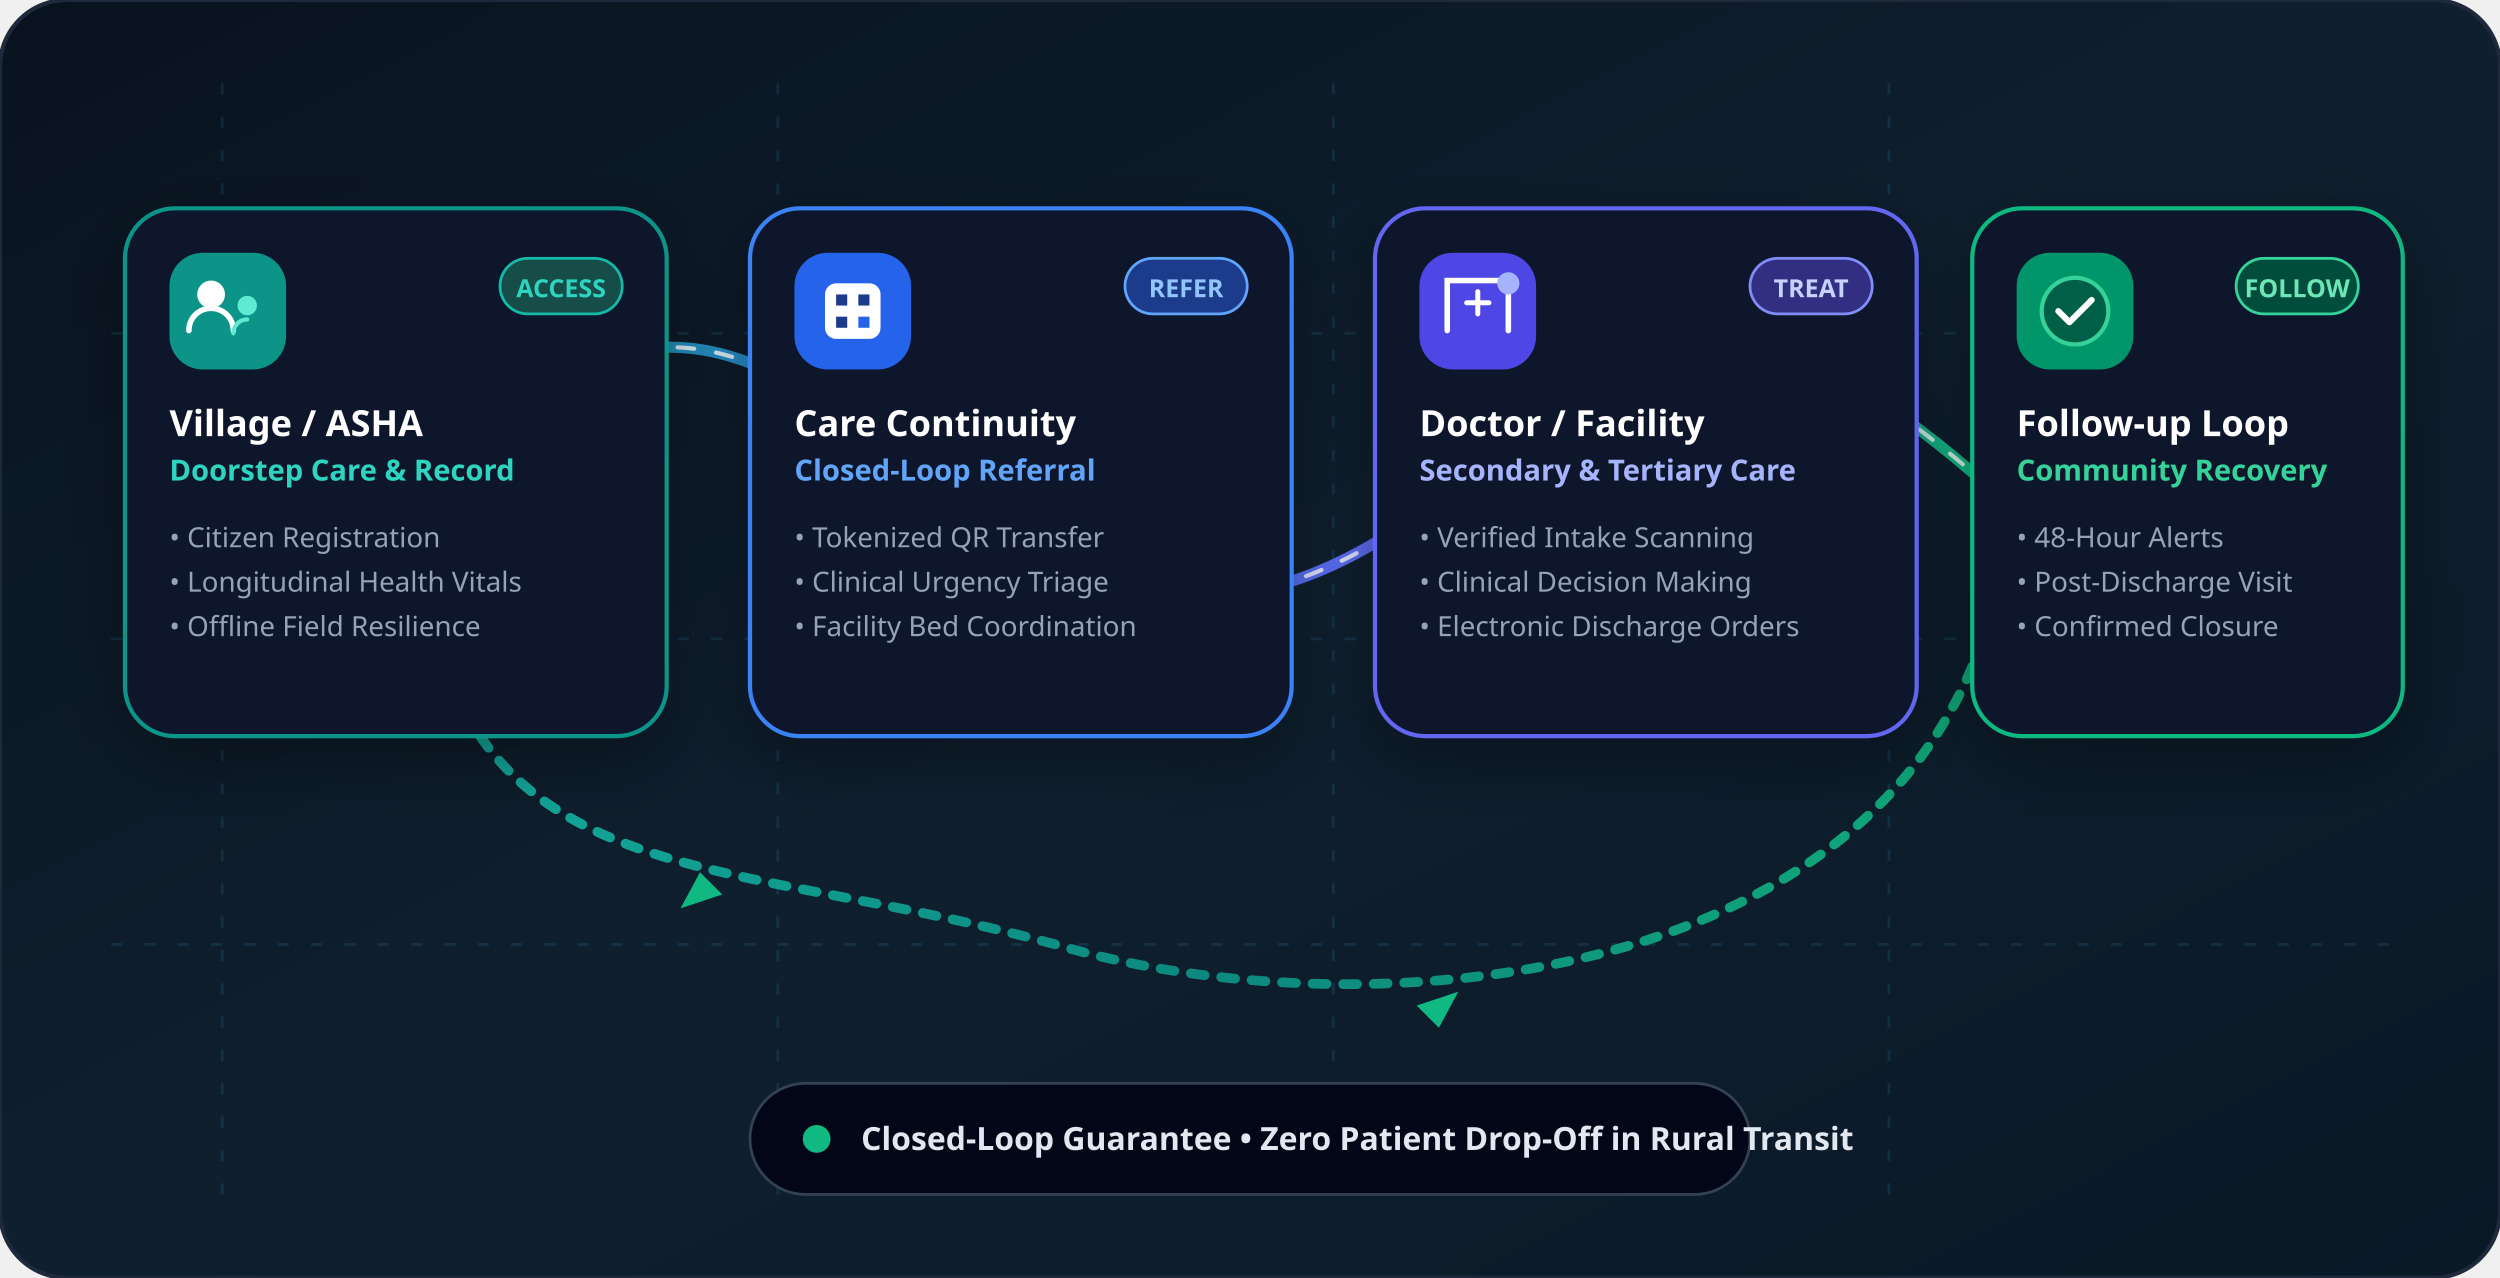
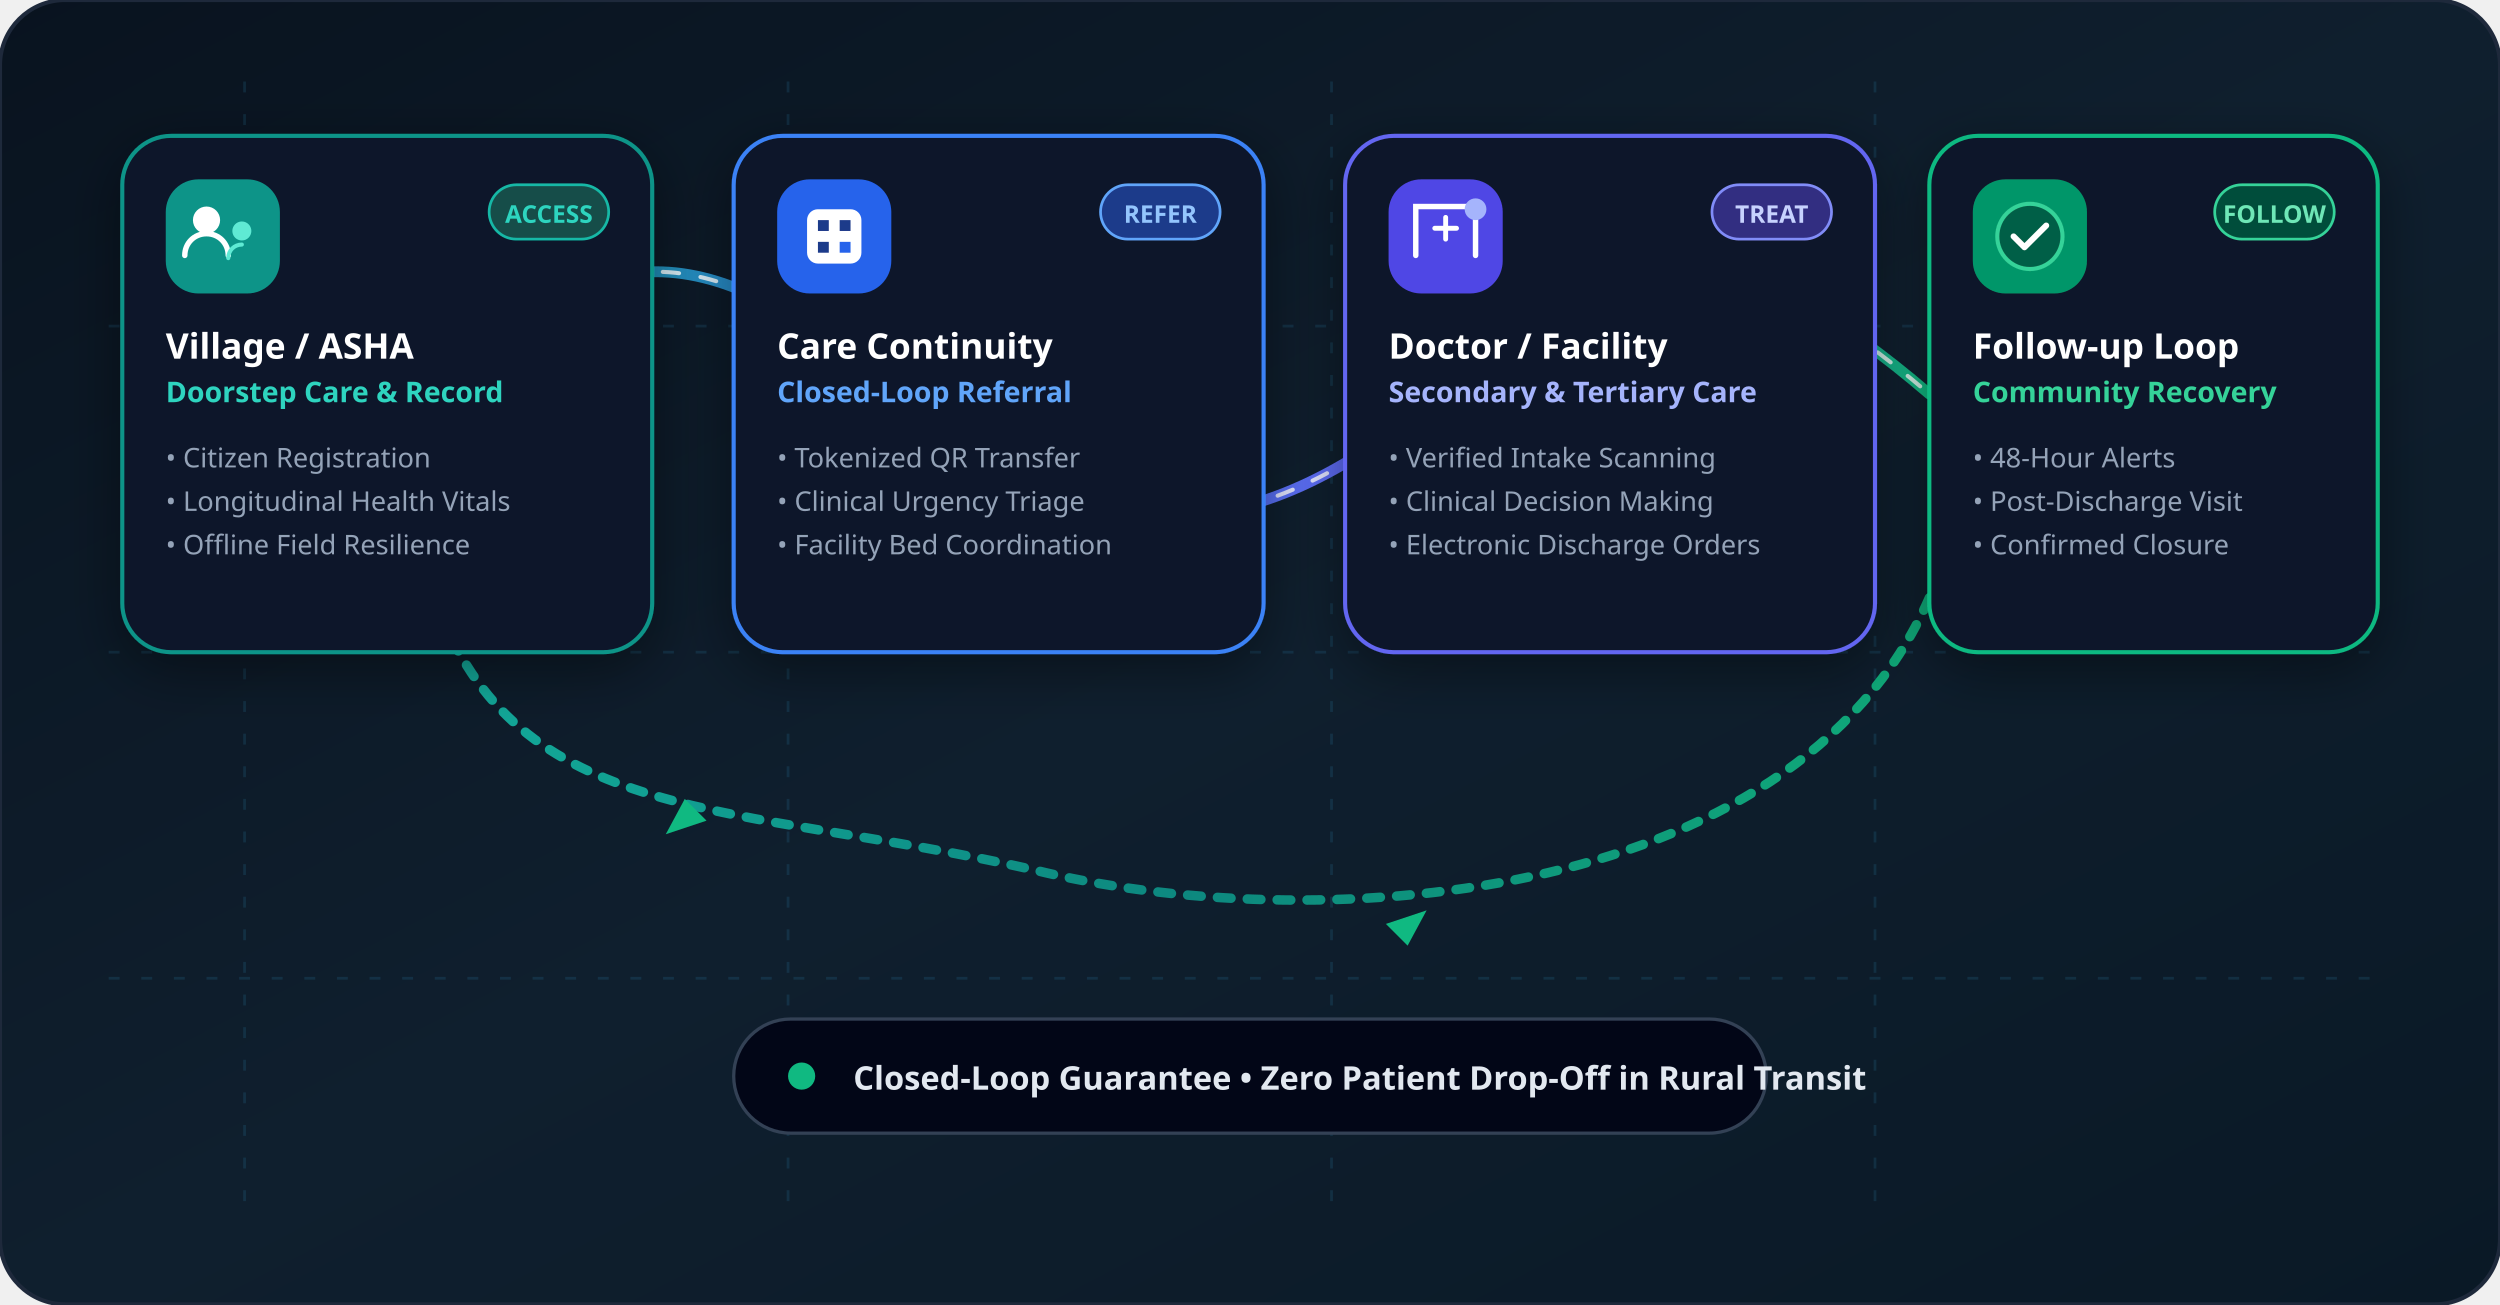
- <svg xmlns="http://www.w3.org/2000/svg" viewBox="0 0 900 460" fill="none">
+ <svg xmlns="http://www.w3.org/2000/svg" viewBox="0 0 920 480" fill="none">
  <defs>
    <linearGradient id="heroBg" x1="0%" y1="0%" x2="100%" y2="100%">
      <stop offset="0%" stop-color="#09131f" />
      <stop offset="50%" stop-color="#0f1f2e" />
      <stop offset="100%" stop-color="#0a1926" />
    </linearGradient>
    <linearGradient id="loopPathGrad" x1="0%" y1="0%" x2="100%" y2="0%">
      <stop offset="0%" stop-color="#0d9488" />
      <stop offset="35%" stop-color="#3b82f6" />
      <stop offset="65%" stop-color="#6366f1" />
      <stop offset="100%" stop-color="#10b981" />
    </linearGradient>
    <linearGradient id="returnPathGrad" x1="100%" y1="0%" x2="0%" y2="0%">
      <stop offset="0%" stop-color="#10b981" />
      <stop offset="50%" stop-color="#0d9488" />
      <stop offset="100%" stop-color="#14b8a6" />
    </linearGradient>
    <filter id="nodeShadow" x="-10%" y="-10%" width="120%" height="125%" filterUnits="userSpaceOnUse">
-       <feDropShadow dx="0" dy="8" stdDeviation="12" flood-color="#000000" flood-opacity="0.35" />
+       <feDropShadow dx="0" dy="6" stdDeviation="10" flood-color="#000000" flood-opacity="0.4" />
    </filter>
  </defs>
-   <rect width="900" height="460" rx="24" fill="url(#heroBg)" stroke="#1e293b" stroke-width="1.5" />
+   <rect width="920" height="480" rx="24" fill="url(#heroBg)" stroke="#1e293b" stroke-width="1.5" />
  <g opacity="0.12" stroke="#38bdf8" stroke-width="1" stroke-dasharray="4 8">
-     <line x1="80" y1="30" x2="80" y2="430" />
-     <line x1="280" y1="30" x2="280" y2="430" />
-     <line x1="480" y1="30" x2="480" y2="430" />
-     <line x1="680" y1="30" x2="680" y2="430" />
-     <line x1="40" y1="120" x2="860" y2="120" />
-     <line x1="40" y1="230" x2="860" y2="230" />
-     <line x1="40" y1="340" x2="860" y2="340" />
+     <line x1="90" y1="30" x2="90" y2="450" />
+     <line x1="290" y1="30" x2="290" y2="450" />
+     <line x1="490" y1="30" x2="490" y2="450" />
+     <line x1="690" y1="30" x2="690" y2="450" />
+     <line x1="40" y1="120" x2="880" y2="120" />
+     <line x1="40" y1="240" x2="880" y2="240" />
+     <line x1="40" y1="360" x2="880" y2="360" />
  </g>
-   <path d="M 160 170 C 220 110, 260 110, 330 170 C 400 230, 460 230, 530 170 C 600 110, 640 110, 710 170" stroke="url(#loopPathGrad)" stroke-width="4" stroke-linecap="round" fill="none" />
-   <path d="M 160 170 C 220 110, 260 110, 330 170 C 400 230, 460 230, 530 170 C 600 110, 640 110, 710 170" stroke="#ffffff" stroke-width="1.5" stroke-linecap="round" stroke-dasharray="6 8" fill="none" opacity="0.8" />
-   <path d="M 710 240 C 660 360, 480 370, 380 340 C 270 310, 190 320, 160 240" stroke="url(#returnPathGrad)" stroke-width="3.5" stroke-linecap="round" stroke-dasharray="5 6" fill="none" opacity="0.9" />
+   <path d="M 160 145 C 220 85, 260 85, 330 145 C 400 205, 460 205, 530 145 C 600 85, 640 85, 710 145" stroke="url(#loopPathGrad)" stroke-width="4" stroke-linecap="round" fill="none" />
+   <path d="M 160 145 C 220 85, 260 85, 330 145 C 400 205, 460 205, 530 145 C 600 85, 640 85, 710 145" stroke="#ffffff" stroke-width="1.5" stroke-linecap="round" stroke-dasharray="6 8" fill="none" opacity="0.8" />
+   <path d="M 710 220 C 660 335, 480 345, 380 320 C 270 295, 190 305, 160 220" stroke="url(#returnPathGrad)" stroke-width="3.5" stroke-linecap="round" stroke-dasharray="5 6" fill="none" opacity="0.9" />
  <g fill="#10b981">
-     <polygon points="510,362 525,357 518,370" />
-     <polygon points="260,322 245,327 252,314" />
+     <polygon points="510,340 525,335 518,348" />
+     <polygon points="260,302 245,307 252,294" />
  </g>
-   <g transform="translate(45, 75)" filter="url(#nodeShadow)">
+   <g transform="translate(45, 50)" filter="url(#nodeShadow)">
    <rect width="195" height="190" rx="18" fill="#0f172a" stroke="#0d9488" stroke-width="1.5" />
    <rect x="16" y="16" width="42" height="42" rx="12" fill="#0d9488" />
    <circle cx="31" cy="31" r="5" fill="#ffffff" />
    <path d="M23 44c0-4.5 3.5-8 8-8s8 3.5 8 8" stroke="#ffffff" stroke-width="2" stroke-linecap="round" />
    <circle cx="44" cy="35" r="3.5" fill="#5eead4" />
    <path d="M39 45c0-2.8 2.2-5 5-5" stroke="#5eead4" stroke-width="1.5" stroke-linecap="round" />
    <rect x="135" y="18" width="44" height="20" rx="10" fill="#134e4a" stroke="#14b8a6" stroke-width="1" />
    <text x="157" y="32" font-family="system-ui, sans-serif" font-size="9" font-weight="800" fill="#2dd4bf" text-anchor="middle">ACCESS</text>
    <text x="16" y="82" font-family="system-ui, sans-serif" font-size="13" font-weight="800" fill="#ffffff">Village / ASHA</text>
    <text x="16" y="98" font-family="system-ui, sans-serif" font-size="10.5" font-weight="600" fill="#2dd4bf">Doorstep Care &amp; Record</text>
    <text x="16" y="122" font-family="system-ui, sans-serif" font-size="10" fill="#94a3b8">• Citizen Registration</text>
    <text x="16" y="138" font-family="system-ui, sans-serif" font-size="10" fill="#94a3b8">• Longitudinal Health Vitals</text>
    <text x="16" y="154" font-family="system-ui, sans-serif" font-size="10" fill="#94a3b8">• Offline Field Resilience</text>
  </g>
-   <g transform="translate(270, 75)" filter="url(#nodeShadow)">
+   <g transform="translate(270, 50)" filter="url(#nodeShadow)">
    <rect width="195" height="190" rx="18" fill="#0f172a" stroke="#3b82f6" stroke-width="1.5" />
    <rect x="16" y="16" width="42" height="42" rx="12" fill="#2563eb" />
    <rect x="27" y="27" width="20" height="20" rx="4" fill="#ffffff" />
    <rect x="31" y="31" width="4" height="4" fill="#1e3a8a" />
    <rect x="39" y="31" width="4" height="4" fill="#1e3a8a" />
    <rect x="31" y="39" width="4" height="4" fill="#1e3a8a" />
    <rect x="39" y="39" width="4" height="4" fill="#2563eb" />
    <rect x="135" y="18" width="44" height="20" rx="10" fill="#1e3a8a" stroke="#60a5fa" stroke-width="1" />
    <text x="157" y="32" font-family="system-ui, sans-serif" font-size="9" font-weight="800" fill="#93c5fd" text-anchor="middle">REFER</text>
    <text x="16" y="82" font-family="system-ui, sans-serif" font-size="13" font-weight="800" fill="#ffffff">Care Continuity</text>
    <text x="16" y="98" font-family="system-ui, sans-serif" font-size="10.5" font-weight="600" fill="#60a5fa">Closed-Loop Referral</text>
    <text x="16" y="122" font-family="system-ui, sans-serif" font-size="10" fill="#94a3b8">• Tokenized QR Transfer</text>
    <text x="16" y="138" font-family="system-ui, sans-serif" font-size="10" fill="#94a3b8">• Clinical Urgency Triage</text>
    <text x="16" y="154" font-family="system-ui, sans-serif" font-size="10" fill="#94a3b8">• Facility Bed Coordination</text>
  </g>
-   <g transform="translate(495, 75)" filter="url(#nodeShadow)">
+   <g transform="translate(495, 50)" filter="url(#nodeShadow)">
    <rect width="195" height="190" rx="18" fill="#0f172a" stroke="#6366f1" stroke-width="1.5" />
    <rect x="16" y="16" width="42" height="42" rx="12" fill="#4f46e5" />
    <path d="M26 44V26h22v18" stroke="#ffffff" stroke-width="2" stroke-linecap="round" />
    <path d="M37 30v8m-4-4h8" stroke="#ffffff" stroke-width="1.8" stroke-linecap="round" />
    <circle cx="48" cy="27" r="4" fill="#a5b4fc" />
    <rect x="135" y="18" width="44" height="20" rx="10" fill="#312e81" stroke="#818cf8" stroke-width="1" />
    <text x="157" y="32" font-family="system-ui, sans-serif" font-size="9" font-weight="800" fill="#c7d2fe" text-anchor="middle">TREAT</text>
    <text x="16" y="82" font-family="system-ui, sans-serif" font-size="13" font-weight="800" fill="#ffffff">Doctor / Facility</text>
    <text x="16" y="98" font-family="system-ui, sans-serif" font-size="10.5" font-weight="600" fill="#a5b4fc">Secondary &amp; Tertiary Care</text>
    <text x="16" y="122" font-family="system-ui, sans-serif" font-size="10" fill="#94a3b8">• Verified Intake Scanning</text>
    <text x="16" y="138" font-family="system-ui, sans-serif" font-size="10" fill="#94a3b8">• Clinical Decision Making</text>
    <text x="16" y="154" font-family="system-ui, sans-serif" font-size="10" fill="#94a3b8">• Electronic Discharge Orders</text>
  </g>
-   <g transform="translate(710, 75)" filter="url(#nodeShadow)">
-     <rect width="155" height="190" rx="18" fill="#0f172a" stroke="#10b981" stroke-width="1.5" />
+   <g transform="translate(710, 50)" filter="url(#nodeShadow)">
+     <rect width="165" height="190" rx="18" fill="#0f172a" stroke="#10b981" stroke-width="1.5" />
    <rect x="16" y="16" width="42" height="42" rx="12" fill="#059669" />
    <circle cx="37" cy="37" r="12" fill="#065f46" stroke="#34d399" stroke-width="1.5" />
    <path d="M31 37l4 4 8-8" stroke="#ffffff" stroke-width="2.2" stroke-linecap="round" stroke-linejoin="round" />
-     <rect x="95" y="18" width="44" height="20" rx="10" fill="#064e3b" stroke="#34d399" stroke-width="1" />
-     <text x="117" y="32" font-family="system-ui, sans-serif" font-size="9" font-weight="800" fill="#6ee7b7" text-anchor="middle">FOLLOW</text>
+     <rect x="105" y="18" width="44" height="20" rx="10" fill="#064e3b" stroke="#34d399" stroke-width="1" />
+     <text x="127" y="32" font-family="system-ui, sans-serif" font-size="9" font-weight="800" fill="#6ee7b7" text-anchor="middle">FOLLOW</text>
    <text x="16" y="82" font-family="system-ui, sans-serif" font-size="13" font-weight="800" fill="#ffffff">Follow-up Loop</text>
    <text x="16" y="98" font-family="system-ui, sans-serif" font-size="10.5" font-weight="600" fill="#34d399">Community Recovery</text>
    <text x="16" y="122" font-family="system-ui, sans-serif" font-size="10" fill="#94a3b8">• 48-Hour Alerts</text>
    <text x="16" y="138" font-family="system-ui, sans-serif" font-size="10" fill="#94a3b8">• Post-Discharge Visit</text>
    <text x="16" y="154" font-family="system-ui, sans-serif" font-size="10" fill="#94a3b8">• Confirmed Closure</text>
  </g>
-   <g transform="translate(270, 390)">
-     <rect width="360" height="40" rx="20" fill="#020617" stroke="#334155" stroke-width="1" />
-     <circle cx="24" cy="20" r="5" fill="#10b981" />
-     <text x="40" y="24" font-family="system-ui, sans-serif" font-size="11.5" font-weight="700" fill="#e2e8f0">
+   <g transform="translate(270, 375)">
+     <rect width="380" height="42" rx="21" fill="#020617" stroke="#334155" stroke-width="1.2" />
+     <circle cx="25" cy="21" r="5" fill="#10b981" />
+     <text x="44" y="26" font-family="system-ui, sans-serif" font-size="12" font-weight="700" fill="#e2e8f0">
      Closed-Loop Guarantee • Zero Patient Drop-Off in Rural Transit
    </text>
  </g>
</svg>
